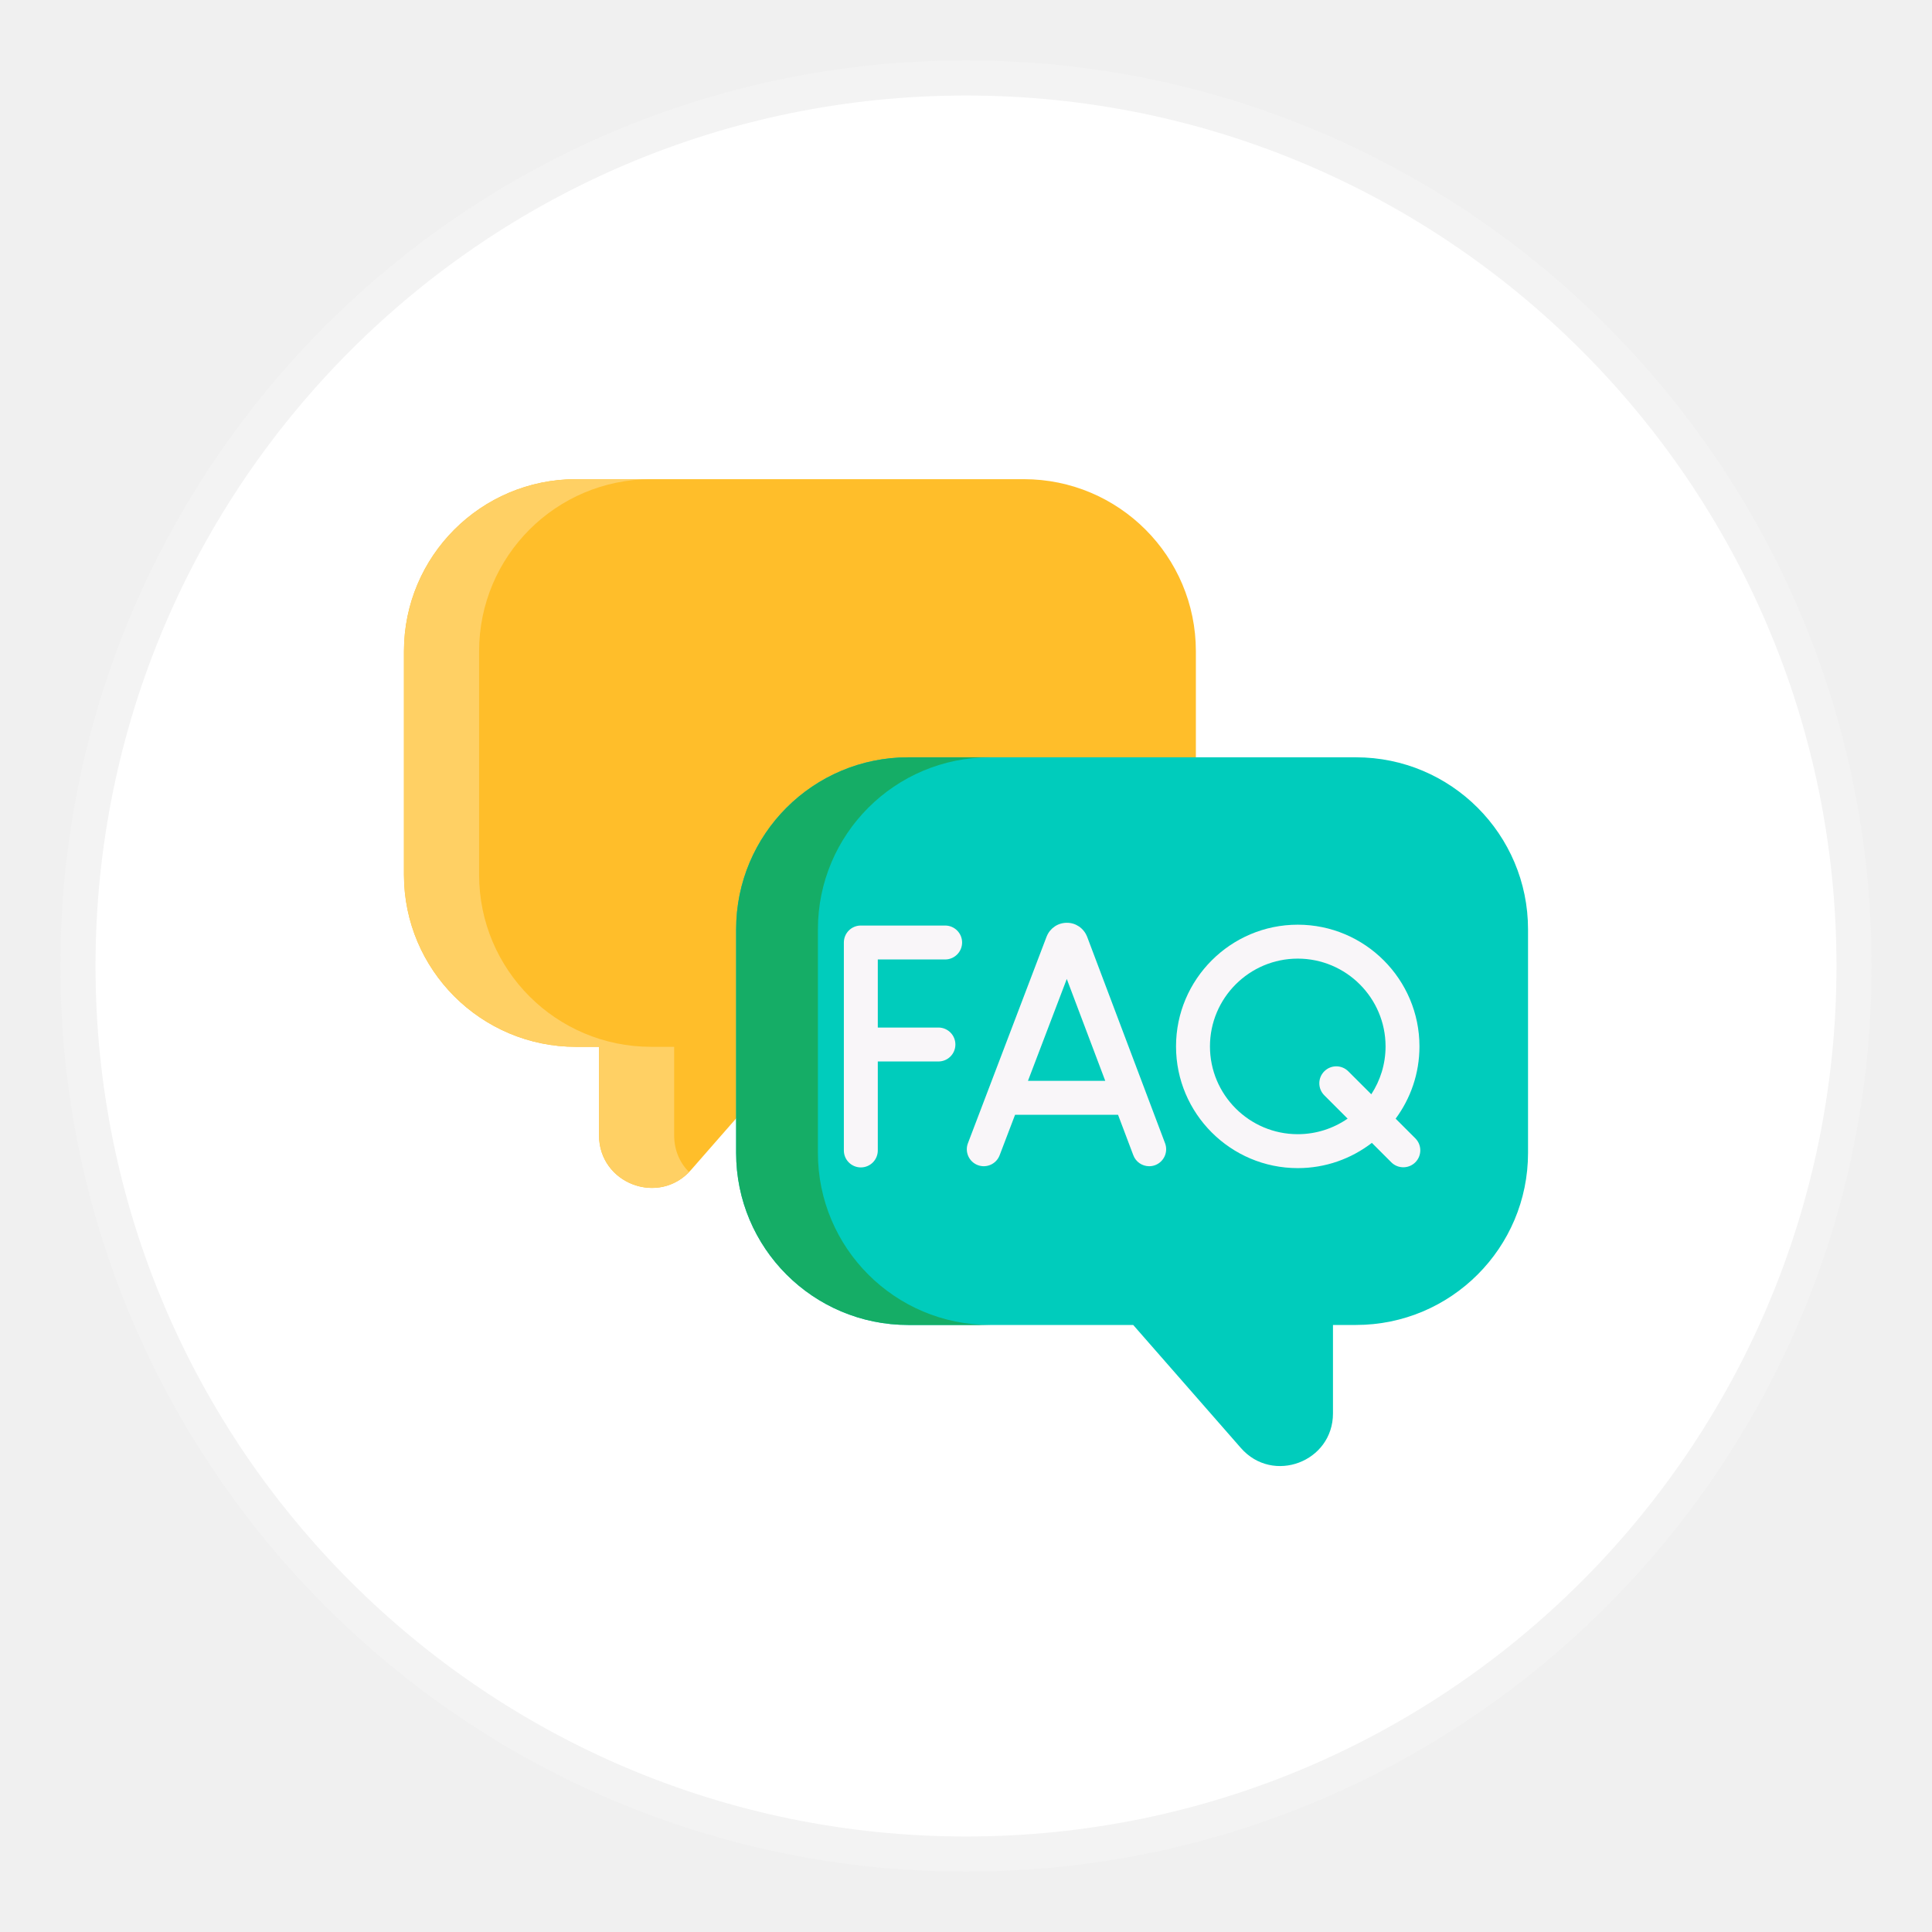
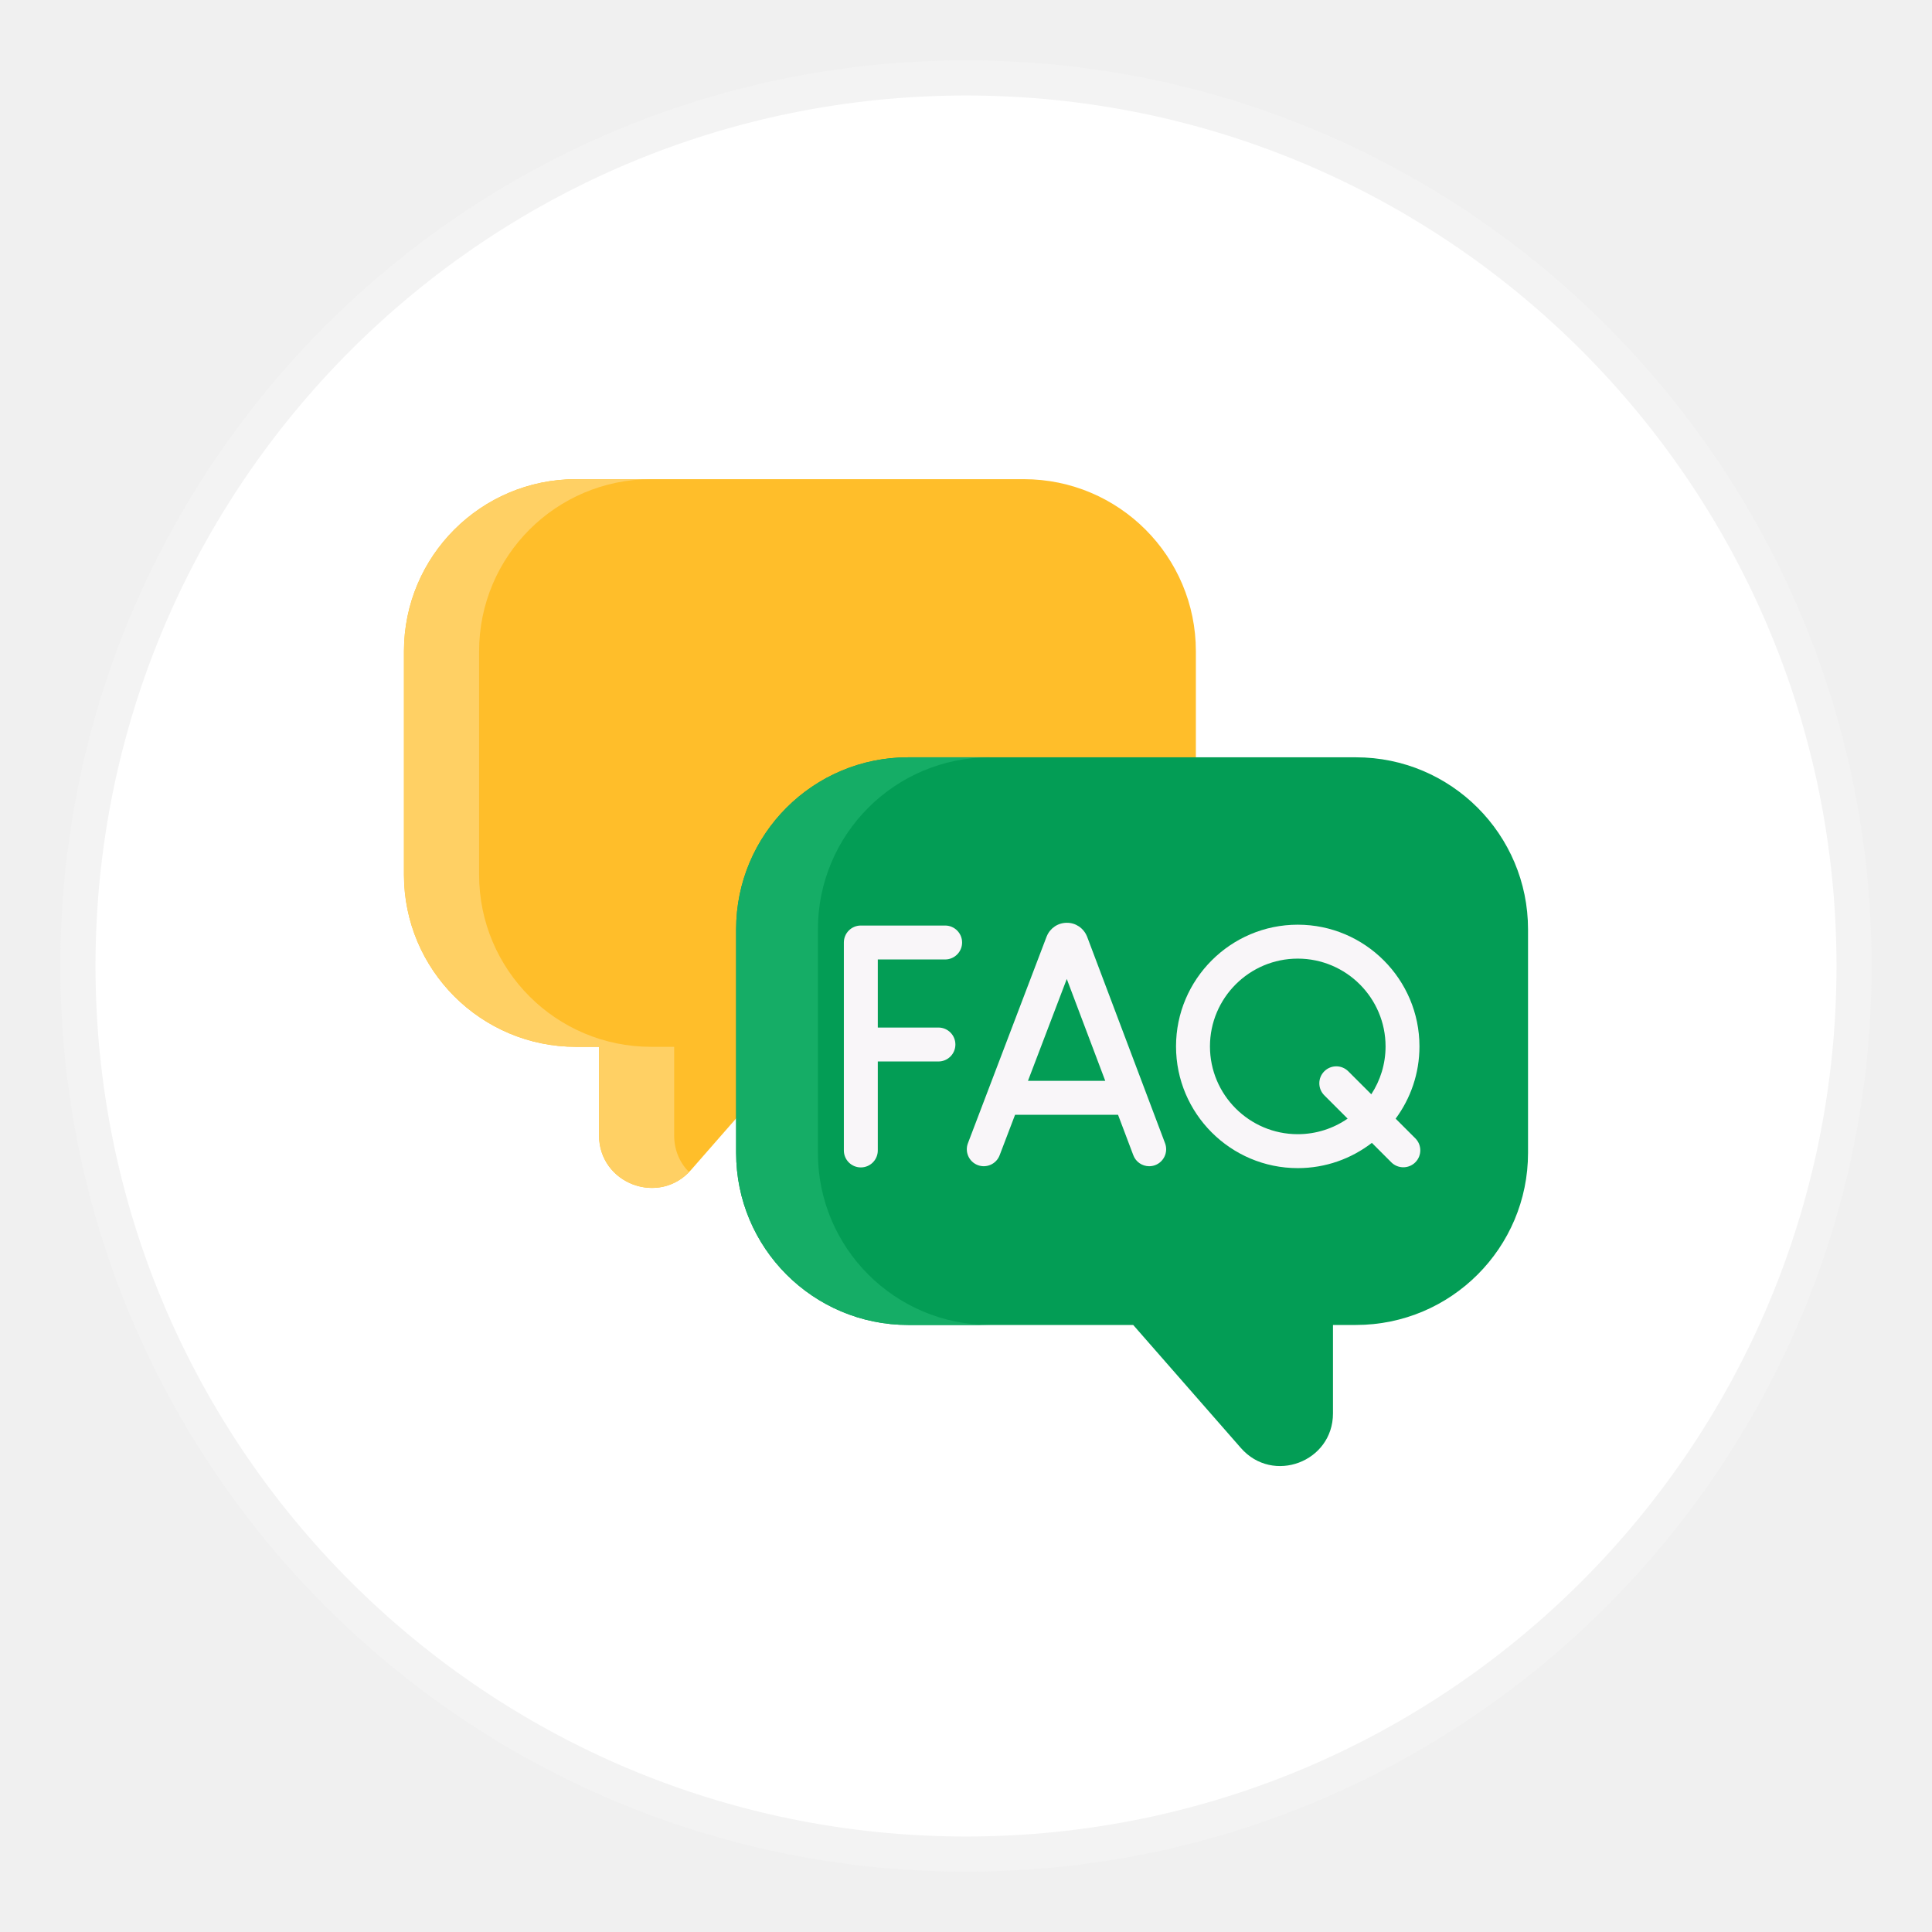
<svg xmlns="http://www.w3.org/2000/svg" width="55" height="55" viewBox="0 0 55 55" fill="none">
  <path d="M27.5 53.281C41.739 53.281 53.281 41.739 53.281 27.5C53.281 13.261 41.739 1.719 27.5 1.719C13.261 1.719 1.719 13.261 1.719 27.5C1.719 41.739 13.261 53.281 27.5 53.281Z" fill="white" />
  <path d="M27.5 2.219C41.462 2.219 52.781 13.538 52.781 27.5C52.781 41.462 41.462 52.781 27.5 52.781C13.538 52.781 2.219 41.462 2.219 27.5C2.219 13.538 13.538 2.219 27.5 2.219Z" stroke="black" stroke-opacity="0.05" />
  <g clip-path="url(#clip0_9330_73410)">
    <path d="M16.399 13.641H29.145C31.851 13.641 34.044 15.834 34.044 18.54V24.902C34.044 27.607 31.851 29.801 29.145 29.801H22.74L19.674 33.304C18.765 34.343 17.053 33.7 17.053 32.319V29.801H16.399C13.693 29.801 11.5 27.607 11.5 24.902V18.54C11.5 15.834 13.693 13.641 16.399 13.641Z" fill="#FFBE2A" />
    <path d="M19.616 33.368C18.693 34.316 17.053 33.671 17.053 32.32V29.801H16.399C13.694 29.801 11.5 27.607 11.5 24.902V18.54C11.5 15.834 13.694 13.641 16.399 13.641H18.538C15.832 13.641 13.639 15.834 13.639 18.54V24.902C13.639 27.607 15.832 29.801 18.538 29.801H19.192V32.32C19.192 32.751 19.359 33.11 19.616 33.368Z" fill="#FFD064" />
-     <path d="M38.601 21.559H25.855C23.149 21.559 20.956 23.752 20.956 26.458V32.82C20.956 35.525 23.149 37.719 25.855 37.719H32.26L35.326 41.222C36.235 42.261 37.947 41.618 37.947 40.237V37.719H38.601C41.306 37.719 43.5 35.525 43.5 32.82V26.458C43.5 23.752 41.306 21.559 38.601 21.559Z" fill="#00CCBC" />
+     <path d="M38.601 21.559H25.855C23.149 21.559 20.956 23.752 20.956 26.458V32.82C20.956 35.525 23.149 37.719 25.855 37.719H32.26L35.326 41.222C36.235 42.261 37.947 41.618 37.947 40.237V37.719H38.601C41.306 37.719 43.5 35.525 43.5 32.82V26.458C43.5 23.752 41.306 21.559 38.601 21.559Z" fill="#039D55" />
    <path d="M28.183 37.719H25.855C23.149 37.719 20.956 35.525 20.956 32.82V26.458C20.956 23.752 23.149 21.559 25.855 21.559H28.183C25.477 21.559 23.284 23.752 23.284 26.458V32.82C23.284 35.525 25.477 37.719 28.183 37.719Z" fill="#15AD66" />
    <path d="M30.948 26.666C30.946 26.661 30.944 26.657 30.942 26.653C30.846 26.42 30.62 26.267 30.37 26.27C30.118 26.27 29.894 26.421 29.799 26.654C29.797 26.657 29.796 26.661 29.794 26.665L27.555 32.545C27.46 32.794 27.585 33.073 27.834 33.168C28.083 33.263 28.362 33.138 28.457 32.889L28.897 31.735H31.828L32.263 32.887C32.336 33.081 32.52 33.2 32.715 33.2C32.772 33.2 32.829 33.19 32.886 33.169C33.135 33.074 33.261 32.796 33.167 32.546L30.948 26.666ZM29.264 30.769L30.369 27.869L31.464 30.769H29.264Z" fill="#F9F6F9" />
    <path d="M26.906 26.348H24.506C24.239 26.348 24.023 26.564 24.023 26.831V32.751C24.023 33.018 24.239 33.234 24.506 33.234C24.773 33.234 24.989 33.018 24.989 32.751V30.218H26.715C26.982 30.218 27.198 30.002 27.198 29.735C27.198 29.468 26.982 29.252 26.715 29.252H24.989V27.314H26.906C27.172 27.314 27.389 27.097 27.389 26.831C27.389 26.564 27.172 26.348 26.906 26.348Z" fill="#F9F6F9" />
    <path d="M40.291 32.406L39.731 31.846C40.157 31.27 40.409 30.559 40.409 29.789C40.409 27.879 38.855 26.324 36.944 26.324C35.034 26.324 33.479 27.879 33.479 29.789C33.479 31.7 35.034 33.254 36.944 33.254C37.738 33.254 38.469 32.986 39.054 32.535L39.608 33.089C39.702 33.183 39.826 33.23 39.95 33.23C40.073 33.23 40.197 33.183 40.291 33.089C40.48 32.9 40.48 32.594 40.291 32.406ZM36.944 32.288C35.566 32.288 34.445 31.167 34.445 29.789C34.445 28.411 35.566 27.29 36.944 27.29C38.322 27.29 39.444 28.411 39.444 29.789C39.444 30.292 39.294 30.76 39.038 31.152L38.383 30.498C38.194 30.309 37.889 30.309 37.7 30.498C37.511 30.686 37.511 30.992 37.7 31.181L38.364 31.845C37.96 32.124 37.471 32.288 36.944 32.288Z" fill="#F9F6F9" />
  </g>
  <defs>
    <clipPath id="clip0_9330_73410">
      <rect width="32" height="32" fill="white" transform="translate(11.5 11.6875)" />
    </clipPath>
  </defs>
</svg>
